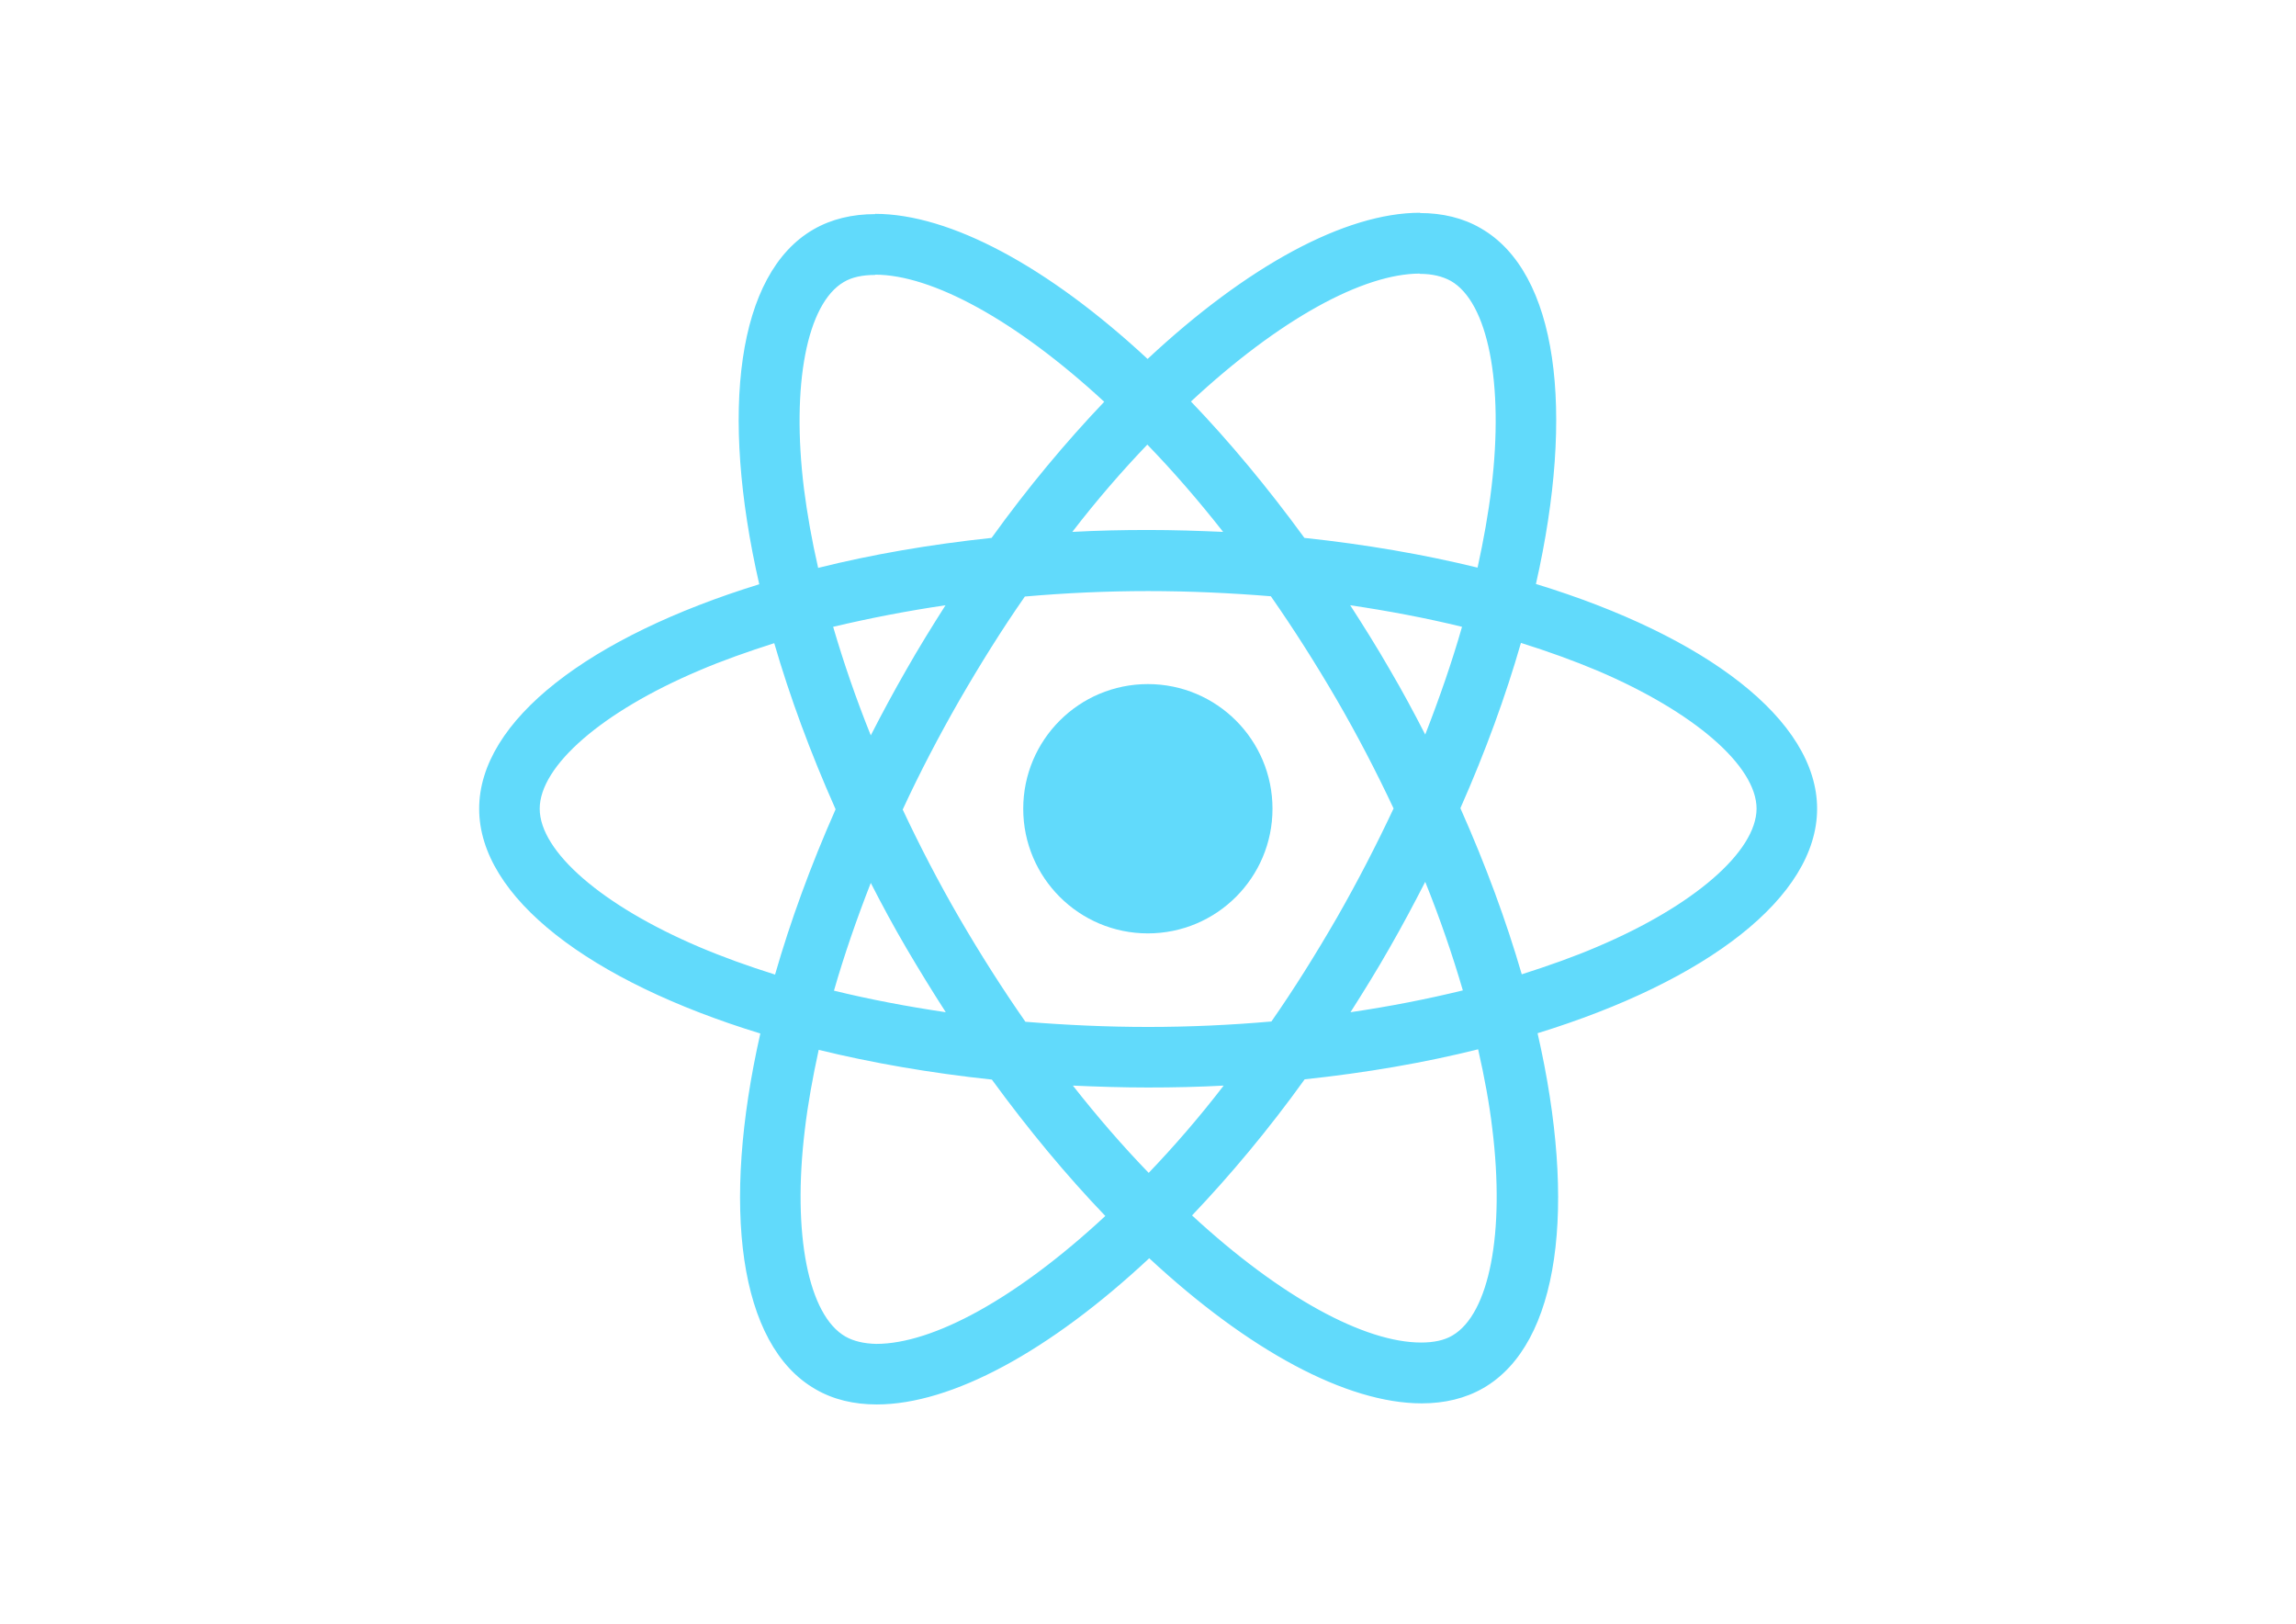
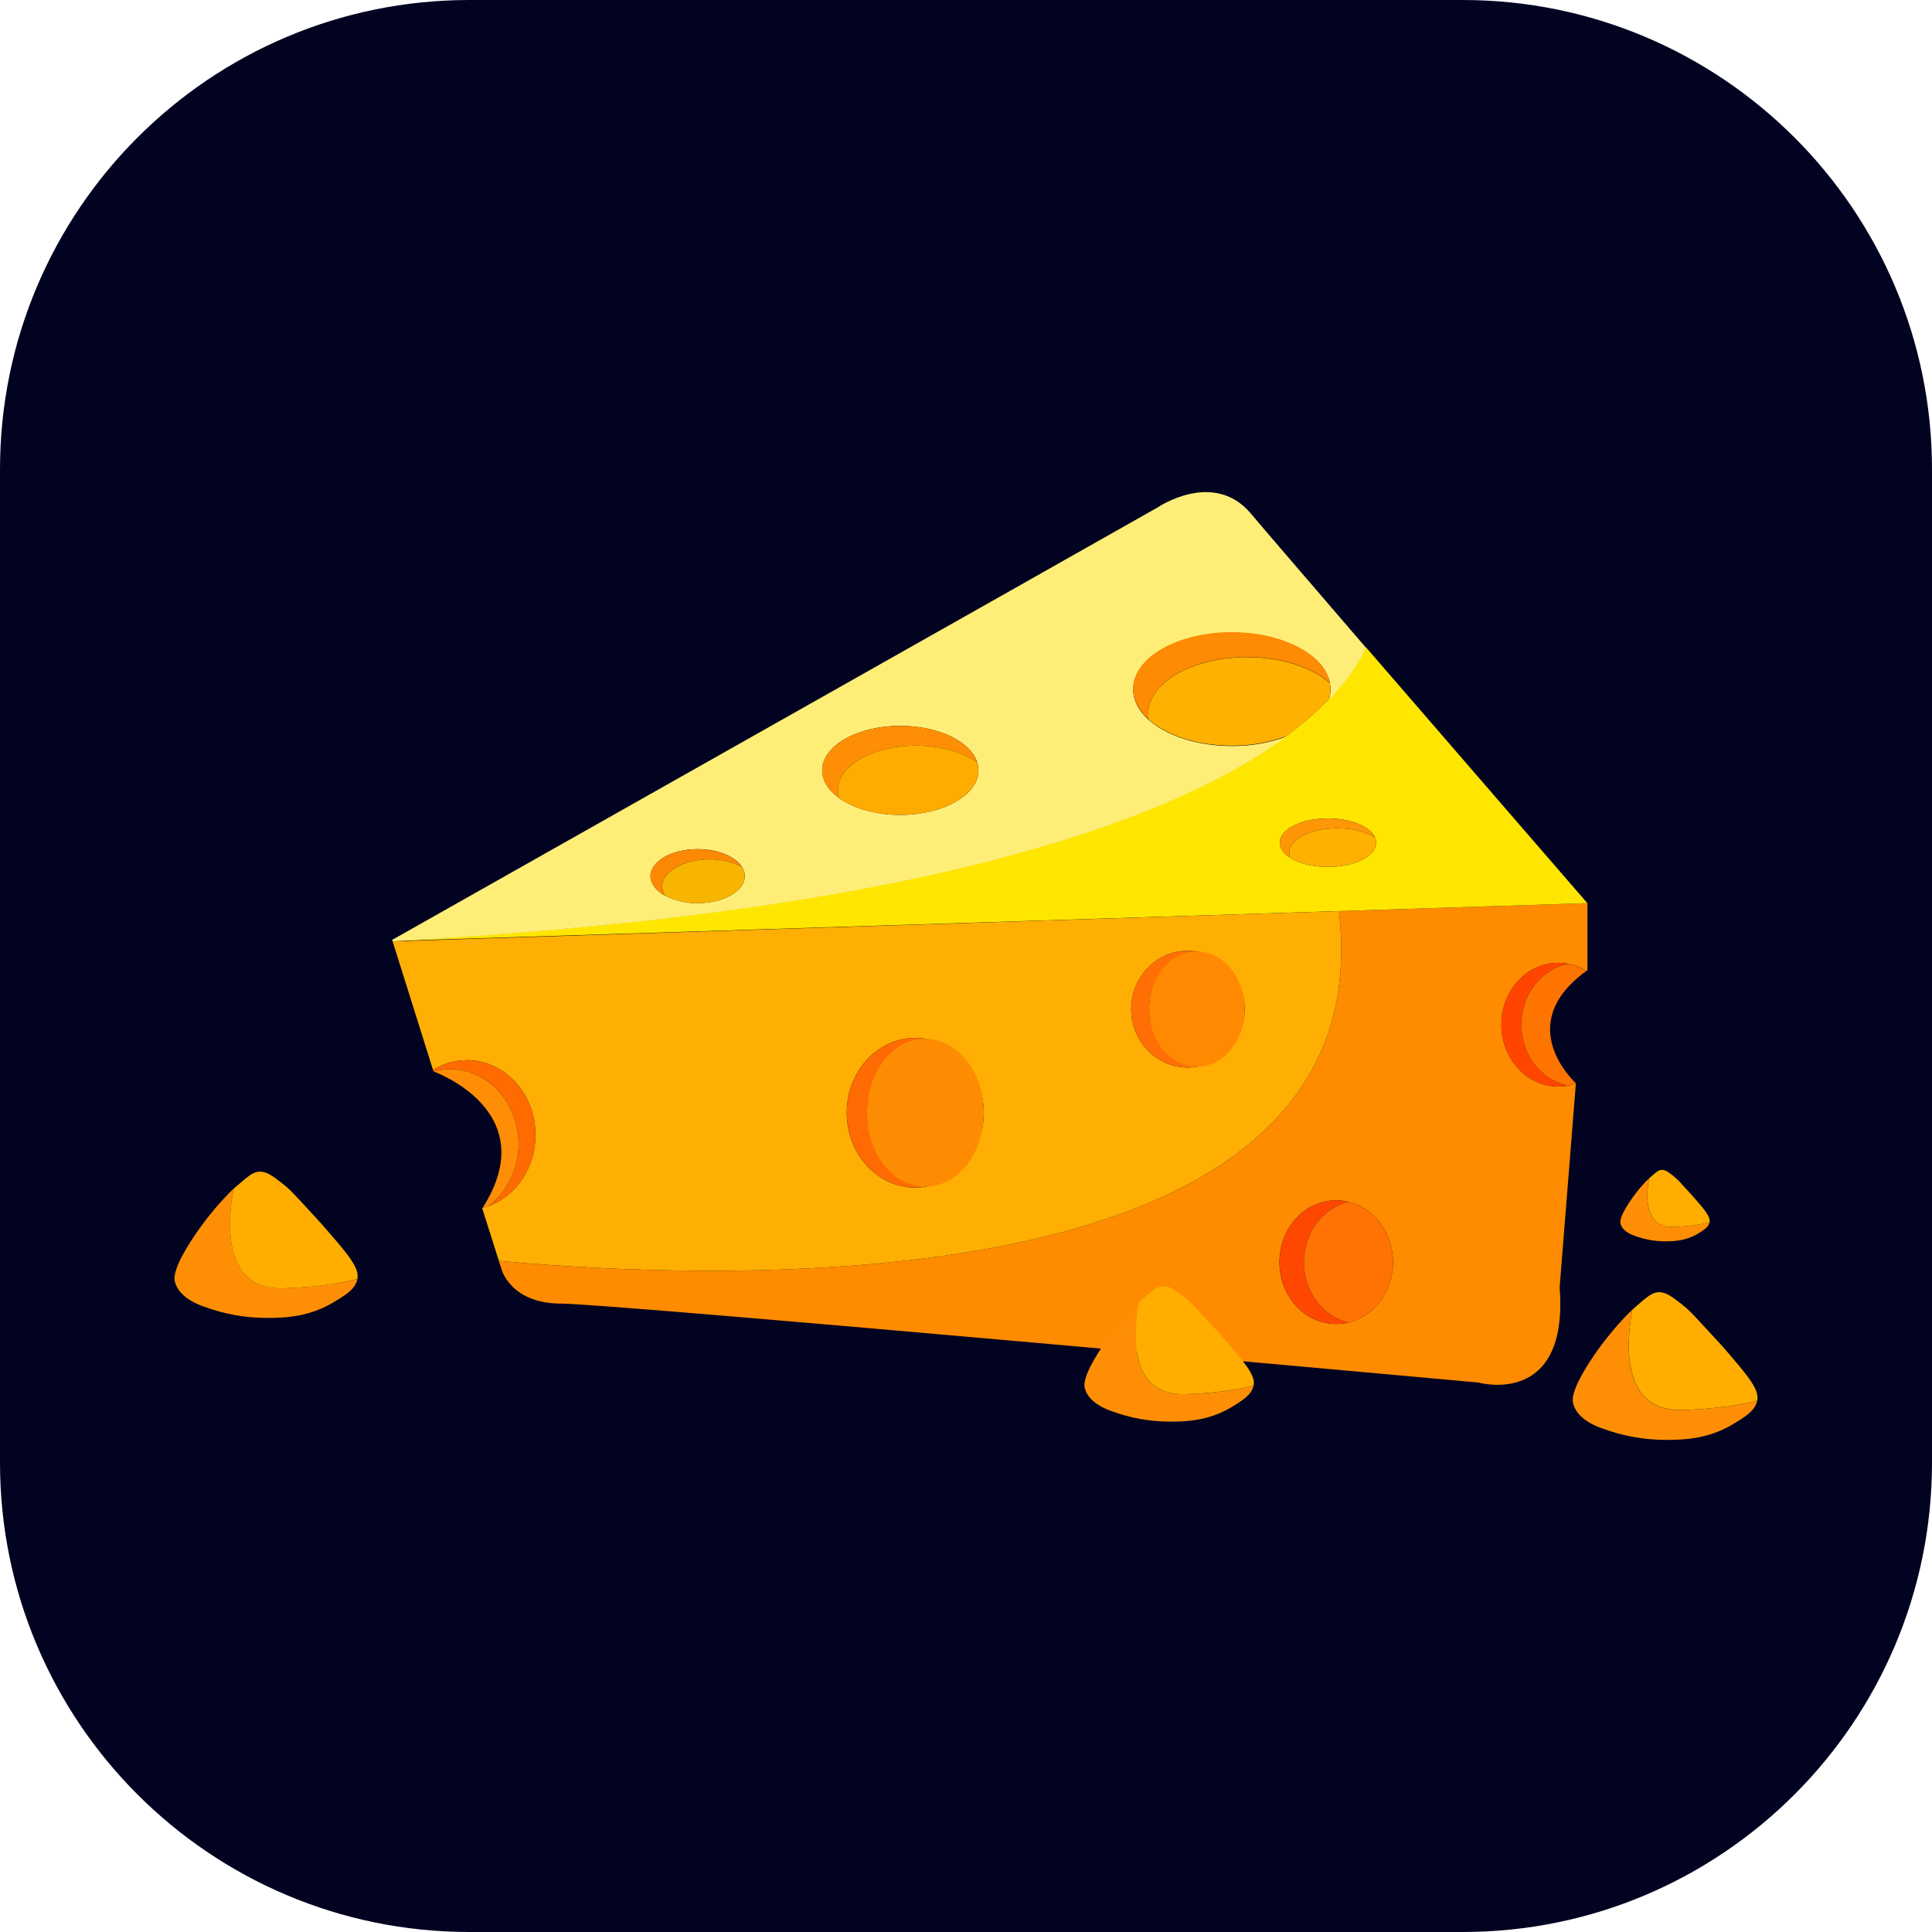
- <svg xmlns="http://www.w3.org/2000/svg" viewBox="0 0 841.9 595.3">
-   <g fill="#61DAFB">
-     <path d="M666.3 296.5c0-32.5-40.7-63.3-103.1-82.4 14.4-63.6 8-114.2-20.2-130.4-6.5-3.8-14.1-5.6-22.4-5.6v22.3c4.6 0 8.3.9 11.4 2.6 13.6 7.8 19.5 37.5 14.9 75.7-1.1 9.4-2.9 19.3-5.1 29.4-19.6-4.8-41-8.5-63.5-10.9-13.5-18.5-27.5-35.3-41.6-50 32.6-30.3 63.2-46.9 84-46.9V78c-27.5 0-63.5 19.6-99.9 53.6-36.4-33.8-72.4-53.2-99.9-53.2v22.3c20.7 0 51.4 16.5 84 46.6-14 14.7-28 31.4-41.3 49.9-22.6 2.4-44 6.1-63.6 11-2.3-10-4-19.7-5.2-29-4.7-38.2 1.1-67.9 14.6-75.8 3-1.8 6.9-2.6 11.5-2.6V78.5c-8.4 0-16 1.8-22.6 5.6-28.1 16.2-34.4 66.7-19.9 130.1-62.2 19.2-102.7 49.9-102.7 82.3 0 32.5 40.7 63.3 103.1 82.4-14.4 63.6-8 114.2 20.2 130.4 6.5 3.8 14.1 5.6 22.5 5.6 27.5 0 63.5-19.6 99.9-53.6 36.4 33.8 72.4 53.2 99.9 53.2 8.4 0 16-1.8 22.6-5.6 28.1-16.2 34.4-66.7 19.9-130.1 62-19.1 102.5-49.9 102.5-82.3zm-130.2-66.7c-3.7 12.9-8.3 26.2-13.5 39.5-4.1-8-8.4-16-13.1-24-4.6-8-9.5-15.8-14.4-23.4 14.2 2.1 27.9 4.7 41 7.9zm-45.8 106.5c-7.8 13.5-15.8 26.3-24.1 38.2-14.9 1.3-30 2-45.2 2-15.1 0-30.2-.7-45-1.9-8.3-11.9-16.4-24.6-24.2-38-7.6-13.1-14.5-26.4-20.8-39.8 6.2-13.4 13.2-26.8 20.7-39.9 7.8-13.5 15.8-26.3 24.1-38.2 14.9-1.3 30-2 45.2-2 15.1 0 30.2.7 45 1.9 8.3 11.9 16.4 24.6 24.2 38 7.6 13.1 14.5 26.4 20.8 39.8-6.3 13.4-13.2 26.8-20.7 39.9zm32.3-13c5.4 13.4 10 26.8 13.8 39.8-13.1 3.2-26.9 5.9-41.2 8 4.9-7.7 9.8-15.6 14.4-23.7 4.6-8 8.9-16.1 13-24.1zM421.2 430c-9.3-9.6-18.6-20.3-27.8-32 9 .4 18.2.7 27.5.7 9.4 0 18.7-.2 27.8-.7-9 11.7-18.3 22.4-27.5 32zm-74.4-58.9c-14.2-2.1-27.9-4.7-41-7.9 3.7-12.9 8.3-26.2 13.5-39.5 4.1 8 8.4 16 13.1 24 4.7 8 9.5 15.8 14.4 23.4zM420.7 163c9.3 9.6 18.6 20.3 27.8 32-9-.4-18.2-.7-27.5-.7-9.4 0-18.7.2-27.8.7 9-11.7 18.3-22.4 27.5-32zm-74 58.9c-4.9 7.7-9.8 15.6-14.4 23.7-4.6 8-8.9 16-13 24-5.4-13.4-10-26.8-13.8-39.8 13.1-3.1 26.9-5.8 41.2-7.9zm-90.5 125.2c-35.4-15.1-58.3-34.9-58.3-50.6 0-15.7 22.9-35.6 58.3-50.6 8.6-3.7 18-7 27.7-10.1 5.7 19.6 13.2 40 22.5 60.9-9.2 20.8-16.6 41.1-22.2 60.6-9.9-3.1-19.3-6.5-28-10.2zM310 490c-13.6-7.8-19.5-37.5-14.9-75.7 1.1-9.4 2.9-19.3 5.1-29.4 19.6 4.8 41 8.5 63.5 10.9 13.5 18.5 27.5 35.3 41.6 50-32.6 30.3-63.2 46.9-84 46.9-4.5-.1-8.3-1-11.3-2.7zm237.2-76.2c4.7 38.2-1.1 67.9-14.6 75.8-3 1.8-6.9 2.6-11.5 2.6-20.7 0-51.4-16.5-84-46.6 14-14.7 28-31.4 41.3-49.9 22.6-2.4 44-6.1 63.6-11 2.3 10.1 4.1 19.8 5.2 29.1zm38.5-66.7c-8.6 3.7-18 7-27.7 10.1-5.7-19.6-13.2-40-22.5-60.9 9.2-20.8 16.6-41.1 22.2-60.6 9.9 3.1 19.3 6.5 28.1 10.2 35.4 15.1 58.3 34.9 58.3 50.6-.1 15.7-23 35.6-58.4 50.6zM320.8 78.4z" />
-     <circle cx="420.9" cy="296.5" r="45.7" />
-     <path d="M520.5 78.1z" />
+ <svg xmlns="http://www.w3.org/2000/svg" viewBox="0 0 1000 1000">
+   <defs>
+     <style>.cls-1{fill:#020221;}.cls-2{fill:#ff8b00;}.cls-3{fill:#ffe600;}.cls-4{fill:#feee78;}.cls-5{fill:#ffaf03;}.cls-6{fill:#fe8f05;}.cls-7{fill:#ff8a04;}.cls-8{fill:#feb100;}.cls-9{fill:#ffac00;}.cls-10{fill:#fd8804;}.cls-11{fill:#f8b500;}.cls-12{fill:#ff9606;}.cls-13{fill:#ffb001;}.cls-14{fill:#ff6f06;}.cls-15{fill:#ff6b02;}.cls-16{fill:#ff6b01;}.cls-17{fill:#ff8d05;}.cls-18{fill:#fe8c02;}.cls-19{fill:#ff8901;}.cls-20{fill:#fe4801;}.cls-21{fill:#ff7304;}.cls-22{fill:#ff4500;}.cls-23{fill:#fd7500;}.cls-24{fill:#ffae00;}</style>
+   </defs>
+   <g id="Layer_3" data-name="Layer 3">
+     <rect class="cls-1" width="1000" height="1000" rx="243" />
+   </g>
+   <g id="Layer_2" data-name="Layer 2">
+     <path class="cls-2" d="M693,471.58C717.87,681.29,357.57,661.91,258.2,652.63l1.31,4.12s4.52,18,31,18,474.7,40.86,474.7,40.86,46.87,13.22,42.06-49.28l8.28-104,.12-1.55a24.49,24.49,0,0,1-4,1.09,26.71,26.71,0,0,1-5.16.5c-16.22,0-29.38-14.32-29.38-32s13.16-32,29.38-32a26.71,26.71,0,0,1,5.16.5,27.47,27.47,0,0,1,9.41,3.72l.6-.43V467.47Zm-1.4,213.71c-16.21,0-29.36-14.32-29.36-32s13.15-32,29.36-32a26.39,26.39,0,0,1,6.31.75C711.12,625.2,721,638,721,653.31s-9.88,28.09-23.06,31.23A26.39,26.39,0,0,1,691.63,685.29Z" />
+     <path class="cls-3" d="M707,335c-.38.83-.8,1.7-1.25,2.58-.33.66-.68,1.34-1.08,2-.17.33-.35.67-.55,1-.37.67-.77,1.34-1.19,2s-1,1.59-1.5,2.41c-.3.48-.64,1-.95,1.45-.62.92-1.27,1.83-2,2.78-.35.49-.71,1-1.08,1.47s-.65.87-1,1.31q-2,2.6-4.4,5.32c-.77.87-1.55,1.74-2.39,2.64-.48.53-1,1.08-1.52,1.62l-.33.35c-.94,1-1.9,1.95-2.92,2.93-.55.56-1.12,1.09-1.69,1.62-1.37,1.31-2.82,2.64-4.32,4l-.05.05a2.92,2.92,0,0,1-.29.23q-1,.88-2,1.74c-1.72,1.47-3.53,2.94-5.41,4.42-.45.35-.9.72-1.35,1.05-.64.49-1.27,1-1.92,1.47s-1.42,1.07-2.16,1.61h0c-.17.14-.35.25-.54.39-.5.36-1,.75-1.55,1.11-.7.5-1.42,1-2.14,1.52-1.48,1-3,2.07-4.57,3.11-.8.53-1.62,1.07-2.45,1.6q-7.39,4.79-16.11,9.63c-2.46,1.37-5,2.72-7.6,4.09-.71.37-1.43.75-2.17,1.12-1.11.58-2.27,1.15-3.43,1.73-1.37.69-2.76,1.37-4.18,2.06-1,.46-2,.95-3,1.42l-3.24,1.52c-.17.06-.32.15-.49.21l-1.9.87-1.92.87-2.52,1.12L605,414.71c-1,.42-1.92.83-2.9,1.23l-2.41,1c-.38.17-.75.32-1.15.47l-2.42,1-3.07,1.24c-1,.41-2.09.83-3.14,1.23s-2,.79-3,1.17q-10,3.85-21.18,7.64c-1.85.62-3.74,1.26-5.66,1.89-2.84.93-5.76,1.87-8.73,2.8l-3.35,1c-1.29.4-2.58.8-3.88,1.18q-3.9,1.19-7.93,2.34l-.16.05c-2.07.6-4.18,1.2-6.3,1.79s-4.39,1.23-6.62,1.83c-2.57.69-5.18,1.39-7.81,2.07l-3.27.85c-2.21.57-4.41,1.12-6.66,1.67-1.12.29-2.24.55-3.38.84l-4.57,1.1-3.35.8-6,1.4-3.73.84-3.77.83c-1.25.29-2.52.55-3.8.84-2.67.56-5.38,1.15-8.12,1.72l-7.56,1.55-5.57,1.1-5.68,1.1c-7.61,1.45-15.44,2.89-23.5,4.26-2,.35-4,.7-6.09,1s-4.11.69-6.18,1c-3.45.57-7,1.12-10.51,1.67q-6,.93-12.05,1.82l-4.73.68c-2.4.34-4.82.69-7.26,1l0,0-4.59.62-2.58.35c-1.62.21-3.28.45-4.91.65-.67.1-1.35.18-2,.26h0l-.13,0-7.81,1c-3.11.39-6.26.77-9.43,1.15l-5.91.7c-2.87.34-5.76.66-8.68,1-3.14.35-6.29.7-9.48,1l-3,.32-10.86,1.12c-3.66.37-7.33.72-11.05,1.07-3.17.3-6.36.6-9.58.88q-15,1.35-30.72,2.56-5.91.45-12,.88c-2,.15-4,.28-6.08.42s-4.07.28-6.11.42l-6.17.4-5.53.35-2.7.16c-1.76.12-3.51.22-5.28.32s-3.54.2-5.32.32l-6.39.35v.05L693,471.58l128.62-4.11S757.81,393.81,707,335ZM662.42,436.16c0-6.93,11.16-12.56,24.93-12.56,11.91,0,21.87,4.21,24.34,9.82a6.57,6.57,0,0,1,.6,2.74c0,6.94-11.17,12.57-24.94,12.57-7.87,0-14.88-1.84-19.46-4.73C664.47,441.86,662.42,439.13,662.42,436.16Z" />
+     <path class="cls-4" d="M647.4,265.77c-19.23-22.83-48.08-3.2-48.08-3.2l-83.12,47L203,486.48l.22.72,6.39-.35c1.78-.12,3.55-.22,5.32-.32s3.52-.2,5.28-.32l2.7-.16,5.53-.35,6.17-.4c2-.14,4.09-.27,6.11-.42s4.06-.27,6.08-.42q6.06-.42,12-.88,15.74-1.2,30.72-2.56c3.22-.28,6.41-.58,9.58-.88,3.72-.35,7.39-.7,11.05-1.07L321,478l3-.32c3.19-.33,6.34-.68,9.48-1,2.92-.33,5.81-.65,8.68-1l5.91-.7c3.17-.38,6.32-.76,9.43-1.15l7.81-1,.13,0h0c.67-.08,1.35-.16,2-.26,1.63-.2,3.29-.44,4.91-.65l2.58-.35c1.55-.2,3.11-.42,4.64-.64,2.44-.33,4.86-.68,7.26-1l4.73-.68q6.11-.9,12.05-1.82c3.54-.55,7.06-1.1,10.51-1.67,2.07-.33,4.14-.67,6.18-1s4.07-.68,6.09-1c8.06-1.37,15.89-2.81,23.5-4.26l5.68-1.1,5.57-1.1,7.56-1.55c2.74-.57,5.45-1.16,8.12-1.72,1.28-.29,2.55-.55,3.8-.84l3.77-.83,3.73-.84,6-1.4,3.35-.8,4.57-1.1c1.14-.29,2.26-.55,3.38-.84,2.25-.55,4.45-1.1,6.66-1.67l3.27-.85c2.63-.68,5.24-1.38,7.81-2.07,2.23-.6,4.44-1.22,6.62-1.83s4.23-1.19,6.3-1.79l.16-.05q4-1.15,7.93-2.34c1.3-.38,2.59-.78,3.88-1.18l3.35-1c3-.93,5.89-1.87,8.73-2.8,1.92-.63,3.81-1.27,5.66-1.89q11.16-3.78,21.18-7.64,1.5-.57,3-1.17c1.05-.4,2.1-.82,3.14-1.23l3.07-1.24,2.42-1c.4-.15.77-.3,1.15-.47l2.41-1c1-.4,1.95-.81,2.9-1.23l2.87-1.25,2.52-1.12,1.92-.87,1.9-.87c.17-.06.32-.15.49-.21l3.24-1.52c1-.47,2-1,3-1.42,1.42-.69,2.81-1.37,4.18-2.06,1.16-.58,2.32-1.15,3.43-1.73.74-.37,1.46-.75,2.17-1.12,2.62-1.37,5.14-2.72,7.6-4.09q8.73-4.83,16.11-9.63c.83-.53,1.65-1.07,2.45-1.6,1.57-1,3.09-2.07,4.57-3.11.72-.5,1.44-1,2.14-1.52.53-.36,1-.75,1.55-1.11.19-.14.37-.25.54-.39a80.31,80.31,0,0,1-28.08,4.83c-18,0-33.85-5.36-43-13.46-5.14-4.57-8.12-10-8.12-15.87,0-16.21,22.86-29.34,51.07-29.34,26.42,0,48.16,11.51,50.79,26.28a16.44,16.44,0,0,1,.29,3.06,17.45,17.45,0,0,1-.87,5.41l.33-.35c.52-.54,1-1.09,1.52-1.62.84-.9,1.62-1.77,2.39-2.64q2.37-2.73,4.4-5.32c.34-.44.67-.87,1-1.31s.73-1,1.08-1.47c.69-1,1.34-1.86,2-2.78.31-.49.65-1,.95-1.45.53-.82,1-1.62,1.5-2.41s.82-1.35,1.19-2c.2-.33.38-.67.55-1,.4-.7.75-1.38,1.08-2,.45-.88.87-1.75,1.25-2.58C678.61,302.16,654.29,274,647.4,265.77ZM361.11,467.47a35.85,35.85,0,0,1-16.9-3.89c-4.62-2.54-7.51-6.13-7.51-10.08,0-7.71,10.94-14,24.41-14,10.54,0,19.52,3.84,22.93,9.2a8.85,8.85,0,0,1,1.47,4.77C385.51,461.21,374.58,467.47,361.11,467.47ZM466,421.79c-12.8,0-24.22-3.39-31.63-8.68-5.52-3.94-8.81-8.93-8.81-14.38,0-12.73,18.11-23.05,40.44-23.05,19.86,0,36.4,8.17,39.79,18.93a13.14,13.14,0,0,1,.65,4.12C506.4,411.47,488.29,421.79,466,421.79Z" />
+     <path class="cls-5" d="M693,471.58,203.22,487.25l20.92,66.58a32.84,32.84,0,0,1,17.57-5.11c19.58,0,35.45,17.35,35.45,38.74,0,17.16-10.21,31.72-24.35,36.79,0,0,0,0,0,0a29.23,29.23,0,0,1-3,.92l-.2.31.23.74,8.36,26.39C357.57,661.91,717.87,681.29,693,471.58ZM473.74,614.69c-19.58,0-35.45-17.35-35.45-38.74s15.87-38.74,35.45-38.74a32.16,32.16,0,0,1,5.22.43c17.11,2.75,30.23,18.84,30.23,38.31S496.07,611.5,479,614.25A31.08,31.08,0,0,1,473.74,614.69Zm141.12-62.16c-16.2,0-29.36-13.52-29.36-30.21s13.16-30.21,29.36-30.21a28.27,28.27,0,0,1,4.63.38c14,2.27,24.73,14.75,24.73,29.83s-10.73,27.55-24.73,29.82A28.27,28.27,0,0,1,614.86,552.53Z" />
+     <path class="cls-6" d="M505.75,394.61c-7.41-5.31-18.83-8.69-31.64-8.69-22.34,0-40.45,10.31-40.45,23.05a12.91,12.91,0,0,0,.67,4.14c-5.52-3.94-8.81-8.93-8.81-14.38,0-12.73,18.11-23.05,40.44-23.05C485.82,375.68,502.36,383.85,505.75,394.61Z" />
+     <path class="cls-7" d="M688.37,353.53c-9.09-8.11-24.93-13.47-42.94-13.47-28.21,0-51.08,13.14-51.08,29.35a17.22,17.22,0,0,0,.28,3c-5.14-4.57-8.12-10-8.12-15.87,0-16.21,22.86-29.34,51.07-29.34C664,327.25,685.74,338.76,688.37,353.53Z" />
+     <path class="cls-8" d="M688.66,356.59a17.45,17.45,0,0,1-.87,5.41c-.94,1-1.9,1.95-2.92,2.93-.55.56-1.12,1.09-1.69,1.62-1.37,1.31-2.82,2.64-4.32,4l-.05.05a2.92,2.92,0,0,1-.29.23q-1,.88-2,1.74c-1.72,1.47-3.53,2.94-5.41,4.42-.45.35-.9.72-1.35,1.05-.64.49-1.27,1-1.92,1.47s-1.42,1.07-2.16,1.61h0a80.31,80.31,0,0,1-28.08,4.83c-18,0-33.85-5.36-43-13.46a17.22,17.22,0,0,1-.28-3c0-16.21,22.87-29.35,51.08-29.35,18,0,33.85,5.36,42.94,13.47A16.44,16.44,0,0,1,688.66,356.59Z" />
+     <path class="cls-9" d="M506.4,398.73c0,12.74-18.11,23.06-40.44,23.06-12.8,0-24.22-3.39-31.63-8.68a12.91,12.91,0,0,1-.67-4.14c0-12.74,18.11-23.05,40.45-23.05,12.81,0,24.23,3.38,31.64,8.69A13.14,13.14,0,0,1,506.4,398.73Z" />
+     <path class="cls-10" d="M384,448.73a35.63,35.63,0,0,0-16.89-3.89c-13.47,0-24.41,6.26-24.41,14a8.82,8.82,0,0,0,1.47,4.77c-4.62-2.54-7.51-6.13-7.51-10.08,0-7.71,10.94-14,24.41-14C371.65,439.53,380.63,443.37,384,448.73Z" />
+     <path class="cls-11" d="M385.51,453.5c0,7.71-10.93,14-24.4,14a35.85,35.85,0,0,1-16.9-3.89,8.82,8.82,0,0,1-1.47-4.77c0-7.71,10.94-14,24.41-14A35.63,35.63,0,0,1,384,448.73,8.85,8.85,0,0,1,385.51,453.5Z" />
+     <path class="cls-12" d="M711.69,433.42c-4.57-2.89-11.58-4.72-19.46-4.72-13.79,0-24.94,5.62-24.94,12.56a6.57,6.57,0,0,0,.6,2.74c-3.42-2.14-5.47-4.87-5.47-7.84,0-6.93,11.16-12.56,24.93-12.56C699.26,423.6,709.22,427.81,711.69,433.42Z" />
+     <path class="cls-13" d="M712.29,436.16c0,6.94-11.17,12.57-24.94,12.57-7.87,0-14.88-1.84-19.46-4.73a6.57,6.57,0,0,1-.6-2.74c0-6.94,11.15-12.56,24.94-12.56,7.88,0,14.89,1.83,19.46,4.72A6.57,6.57,0,0,1,712.29,436.16Z" />
+     <path class="cls-14" d="M619.49,552.14a28.27,28.27,0,0,1-4.63.39c-16.2,0-29.36-13.52-29.36-30.21s13.16-30.21,29.36-30.21a28.27,28.27,0,0,1,4.63.38c-14,2.27-24.74,14.75-24.74,29.83S605.48,549.87,619.49,552.14Z" />
+     <path class="cls-15" d="M479,614.25a31.08,31.08,0,0,1-5.22.44c-19.58,0-35.45-17.35-35.45-38.74s15.87-38.74,35.45-38.74a32.16,32.16,0,0,1,5.22.43c-17.11,2.75-30.23,18.84-30.23,38.31S461.85,611.5,479,614.25Z" />
+     <path class="cls-16" d="M277.16,587.46c0,17.16-10.21,31.72-24.35,36.79,9.45-6.94,15.64-18.74,15.64-32.11,0-21.4-15.87-38.74-35.45-38.74a32.59,32.59,0,0,0-8.65,1.16l-.21-.73a32.84,32.84,0,0,1,17.57-5.11C261.29,548.72,277.16,566.07,277.16,587.46Z" />
+     <path class="cls-17" d="M268.45,592.14c0,13.37-6.19,25.17-15.64,32.11,0,0,0,0,0,0a29.23,29.23,0,0,1-3,.92c32-50.25-25.44-70.59-25.44-70.59l0,0A32.59,32.59,0,0,1,233,553.4C252.58,553.4,268.45,570.74,268.45,592.14Z" />
+     <ellipse class="cls-18" cx="478.96" cy="575.95" rx="30.23" ry="38.31" />
+     <ellipse class="cls-19" cx="619.49" cy="522.32" rx="24.74" ry="29.83" />
+     <path class="cls-20" d="M697.94,684.54a26.39,26.39,0,0,1-6.31.75c-16.21,0-29.36-14.32-29.36-32s13.15-32,29.36-32a26.39,26.39,0,0,1,6.31.75c-13.19,3.14-23.07,15.93-23.07,31.25S684.75,681.4,697.94,684.54Z" />
+     <path class="cls-21" d="M721,653.31c0,15.31-9.88,28.09-23.06,31.23-13.19-3.14-23.07-15.92-23.07-31.23s9.88-28.11,23.07-31.25C711.12,625.2,721,638,721,653.31Z" />
+     <path class="cls-22" d="M811.64,561.88a26.71,26.71,0,0,1-5.16.5c-16.22,0-29.38-14.32-29.38-32s13.16-32,29.38-32a26.71,26.71,0,0,1,5.16.5c-13.74,2.65-24.19,15.74-24.19,31.5S797.9,559.22,811.64,561.88Z" />
+     <path class="cls-23" d="M815.64,560.61v.18a24.49,24.49,0,0,1-4,1.09c-13.74-2.66-24.19-15.74-24.19-31.48s10.45-28.85,24.19-31.5a27.47,27.47,0,0,1,9.41,3.72C782.34,530.61,815.64,560.61,815.64,560.61Z" />
+     <path class="cls-6" d="M185,662c-1,5.23-6.11,8.3-12.29,12-13.25,8.07-26.8,8.18-35.15,8.15a93.47,93.47,0,0,1-31.7-5.74c-3.27-1.09-13.21-4.83-15.32-12.92-.42-1.62-1.3-6.38,8.87-22a158,158,0,0,1,16.22-20.83c1.3-1.44,3-3.28,5.22-5.31-3.37,18.81-5.1,52.29,25.72,51.42C163.38,666.35,175.93,664.29,185,662Z" />
+     <path class="cls-24" d="M185.05,661.67c0,.1,0,.2-.07.3-9,2.32-21.6,4.38-38.43,4.84-30.82.87-29.09-32.61-25.72-51.42.72-.65,1.47-1.35,2.29-2,5.09-4.41,7.7-6.63,10.67-6.92,4-.38,7.11,2,12.46,6.16,3.18,2.46,5.13,4.53,10.67,10.52,6.09,6.61,9.15,9.91,10.07,11C179.67,648.65,186,656,185.05,661.67Z" />
+     <path class="cls-6" d="M648.85,717.15c-1,4.83-5.65,7.67-11.36,11.14-12.26,7.46-24.79,7.56-32.51,7.53a86.47,86.47,0,0,1-29.31-5.31c-3-1-12.22-4.46-14.17-11.94-.38-1.5-1.2-5.9,8.2-20.33a146.91,146.91,0,0,1,15-19.26c1.21-1.33,2.81-3,4.83-4.91-3.11,17.39-4.72,48.36,23.79,47.55C628.88,721.19,640.48,719.29,648.85,717.15Z" />
+     <path class="cls-24" d="M648.91,716.87a1.4,1.4,0,0,1-.06.28c-8.37,2.14-20,4-35.53,4.47-28.51.81-26.9-30.16-23.79-47.55.67-.6,1.36-1.25,2.12-1.9,4.71-4.07,7.11-6.13,9.86-6.39,3.71-.35,6.58,1.87,11.53,5.7,2.93,2.27,4.74,4.18,9.86,9.72,5.64,6.11,8.46,9.17,9.31,10.14C643.94,704.83,649.79,711.58,648.91,716.87Z" />
+     <path class="cls-6" d="M884.87,632.63c-.52,2.55-3,4-6,5.88-6.47,3.94-13.08,4-17.15,4a45.91,45.91,0,0,1-15.47-2.8c-1.59-.53-6.45-2.36-7.47-6.31-.21-.79-.64-3.11,4.32-10.72A76.73,76.73,0,0,1,851,612.49c.63-.7,1.48-1.6,2.55-2.59-1.65,9.18-2.5,25.52,12.55,25.09A85,85,0,0,0,884.87,632.63Z" />
+     <path class="cls-24" d="M884.9,632.49l0,.14A85,85,0,0,1,866.12,635c-15,.43-14.2-15.91-12.55-25.09.35-.32.71-.66,1.11-1,2.49-2.15,3.76-3.23,5.21-3.37,2-.19,3.47,1,6.08,3a40.91,40.91,0,0,1,5.2,5.13c3,3.23,4.47,4.84,4.92,5.35C882.28,626.13,885.36,629.69,884.9,632.49Z" />
+     <path class="cls-6" d="M909.54,724.91c-1.06,5.27-6.16,8.37-12.39,12.15-13.36,8.13-27,8.25-35.44,8.22a94.41,94.41,0,0,1-32-5.79c-3.3-1.1-13.33-4.87-15.45-13-.42-1.63-1.32-6.43,8.93-22.16a161.71,161.71,0,0,1,16.36-21c1.31-1.45,3.07-3.3,5.27-5.35-3.4,19-5.15,52.73,25.94,51.85C887.76,729.32,900.42,727.25,909.54,724.91Z" />
+     <path class="cls-24" d="M909.61,724.61c0,.1,0,.2-.07.3-9.12,2.34-21.78,4.41-38.74,4.88-31.09.88-29.34-32.88-25.94-51.85.72-.66,1.48-1.36,2.31-2.07,5.13-4.44,7.75-6.68,10.75-7,4-.39,7.17,2,12.57,6.21,3.2,2.48,5.17,4.56,10.76,10.61,6.14,6.66,9.22,10,10.15,11C904.19,711.48,910.57,718.84,909.61,724.61Z" />
  </g>
</svg>
